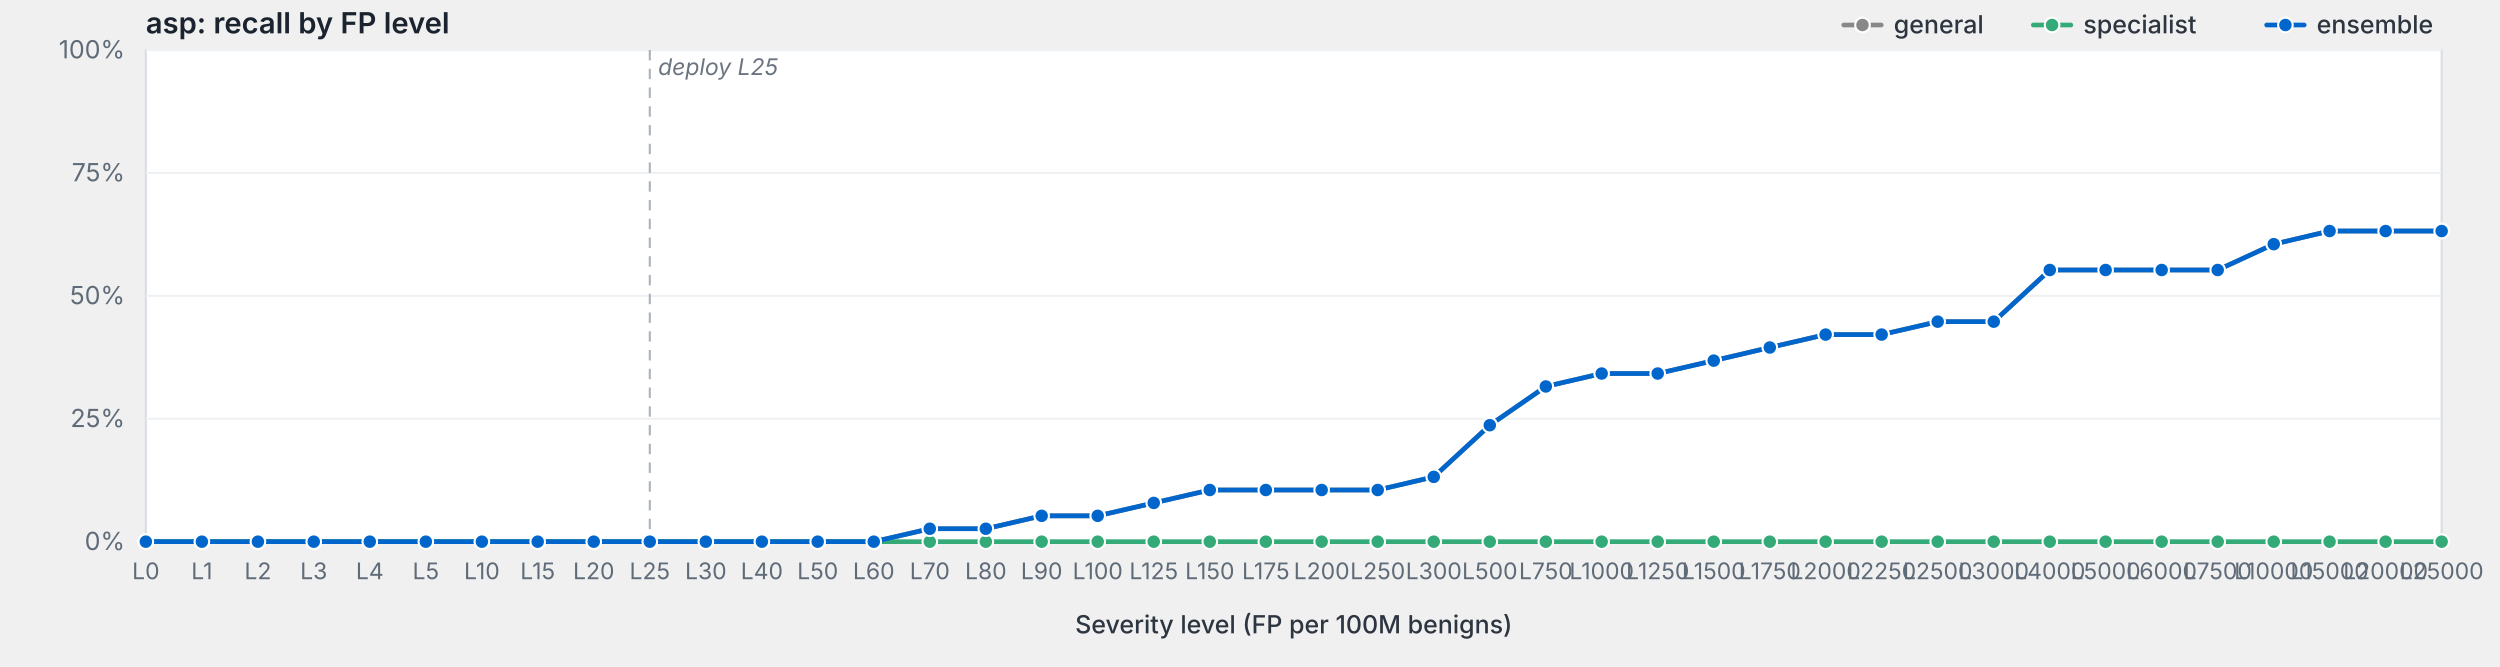
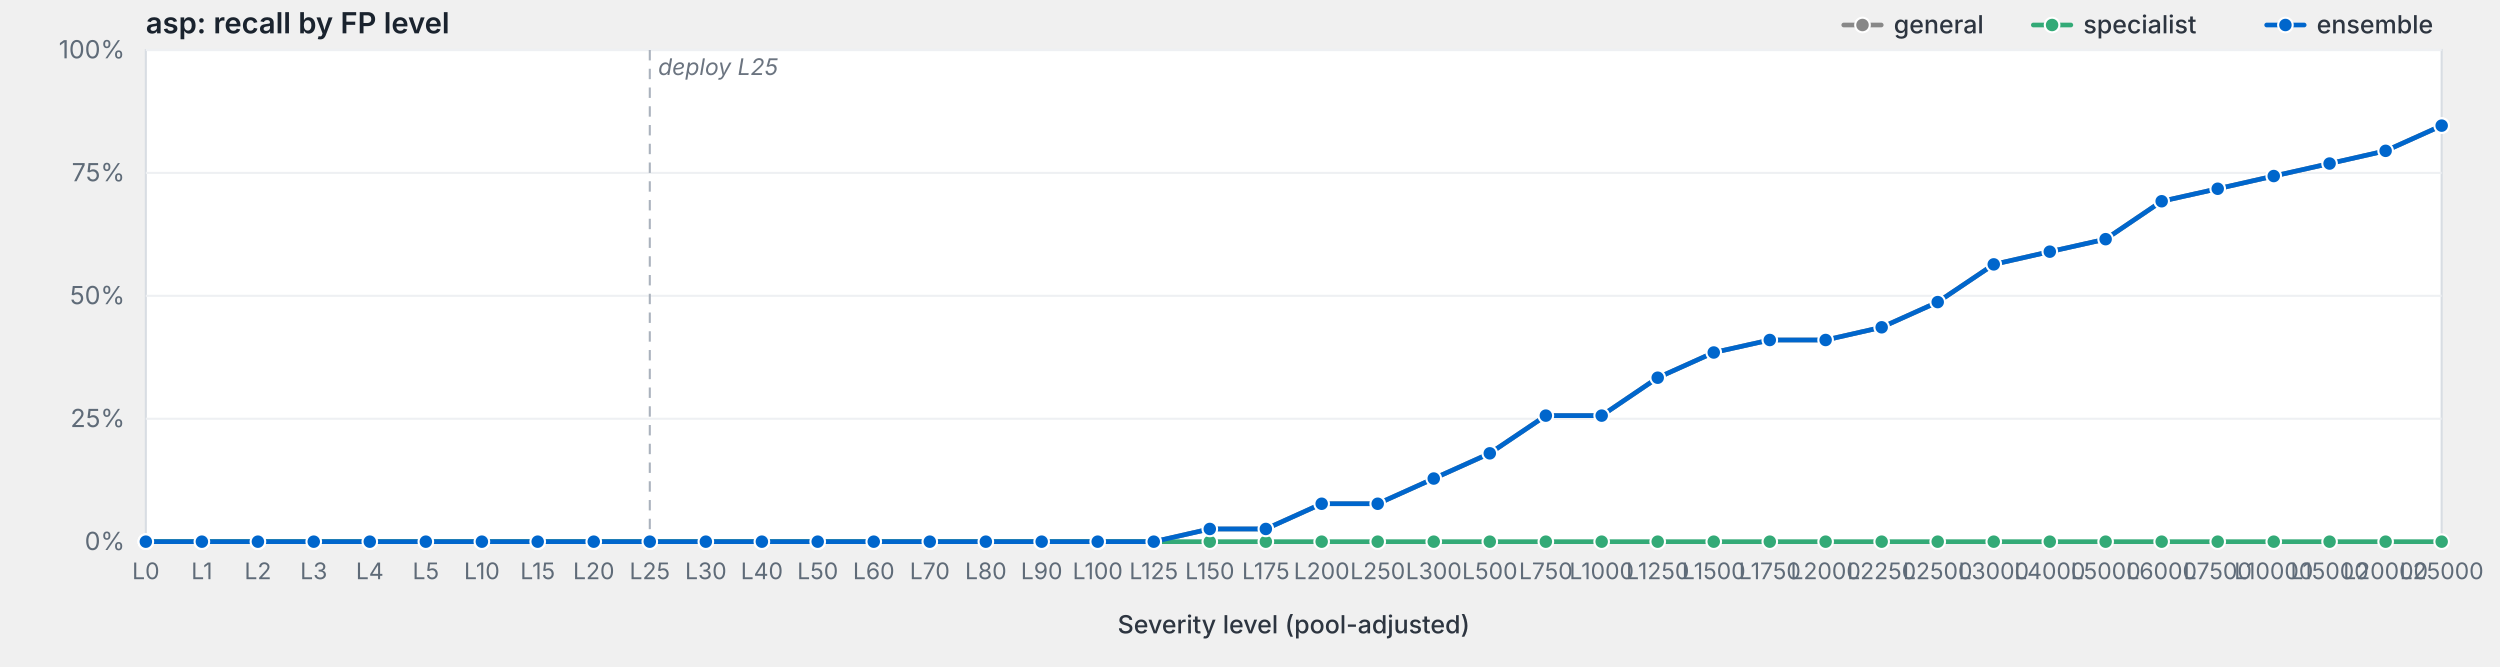
<svg xmlns="http://www.w3.org/2000/svg" viewBox="0 0 1200 320" width="1200" height="320" preserveAspectRatio="xMidYMid meet" role="img" aria-label="asp: recall by FP level">
  <style>svg { background: #fdfdfd; }.frame { fill: #fff; stroke: #d8dde3; stroke-width: 1; }.grid { stroke: #eef0f3; stroke-width: 1; }.tick { stroke: #b8bfc7; stroke-width: 1; }.axis-label { fill: #5f6b78; font-family: -apple-system, BlinkMacSystemFont, "Segoe UI", system-ui, sans-serif; font-size: 12px; }.x-label { fill: #5f6b78; font-family: -apple-system, BlinkMacSystemFont, "Segoe UI", system-ui, sans-serif; font-size: 11px; }.axis-title { fill: #2d3540; font-family: -apple-system, BlinkMacSystemFont, "Segoe UI", system-ui, sans-serif; font-size: 12px; font-weight: 500; }.title { fill: #1a232e; font-family: -apple-system, BlinkMacSystemFont, "Segoe UI", system-ui, sans-serif; font-size: 14px; font-weight: 600; }.deploy-marker { stroke: #aab2bd; stroke-width: 1; stroke-dasharray: 5,4; }.deploy-label { fill: #6b7480; font-family: -apple-system, BlinkMacSystemFont, "Segoe UI", system-ui, sans-serif; font-size: 11px; font-style: italic; }.curve { fill: none; stroke-width: 2.25; stroke-linejoin: round; stroke-linecap: round; }.marker { stroke: #fff; stroke-width: 1; }.legend-text { fill: #2d3540; font-family: -apple-system, BlinkMacSystemFont, "Segoe UI", system-ui, sans-serif; font-size: 12px; font-weight: 500; }</style>
  <text class="title" x="70" y="16">asp: recall by FP level</text>
  <rect class="frame" x="70" y="24" width="1102" height="236" />
  <line class="grid" x1="70" y1="260.0" x2="1172" y2="260.0" />
  <text class="axis-label" x="60" y="264.0" text-anchor="end">0%</text>
  <line class="grid" x1="70" y1="201.0" x2="1172" y2="201.0" />
  <text class="axis-label" x="60" y="205.0" text-anchor="end">25%</text>
  <line class="grid" x1="70" y1="142.0" x2="1172" y2="142.0" />
  <text class="axis-label" x="60" y="146.0" text-anchor="end">50%</text>
  <line class="grid" x1="70" y1="83.0" x2="1172" y2="83.0" />
  <text class="axis-label" x="60" y="87.0" text-anchor="end">75%</text>
  <line class="grid" x1="70" y1="24.0" x2="1172" y2="24.0" />
  <text class="axis-label" x="60" y="28.0" text-anchor="end">100%</text>
  <line class="deploy-marker" x1="311.9" y1="24" x2="311.9" y2="260" />
  <text class="deploy-label" x="315.9" y="36" text-anchor="start">deploy L25</text>
  <line class="tick" x1="70.0" y1="260" x2="70.0" y2="264" />
  <text class="x-label" x="70.0" y="278" text-anchor="middle">L0</text>
  <line class="tick" x1="96.9" y1="260" x2="96.9" y2="264" />
  <text class="x-label" x="96.9" y="278" text-anchor="middle">L1</text>
  <line class="tick" x1="123.8" y1="260" x2="123.8" y2="264" />
  <text class="x-label" x="123.8" y="278" text-anchor="middle">L2</text>
  <line class="tick" x1="150.6" y1="260" x2="150.6" y2="264" />
  <text class="x-label" x="150.6" y="278" text-anchor="middle">L3</text>
  <line class="tick" x1="177.5" y1="260" x2="177.5" y2="264" />
  <text class="x-label" x="177.5" y="278" text-anchor="middle">L4</text>
  <line class="tick" x1="204.4" y1="260" x2="204.4" y2="264" />
  <text class="x-label" x="204.4" y="278" text-anchor="middle">L5</text>
  <line class="tick" x1="231.3" y1="260" x2="231.3" y2="264" />
  <text class="x-label" x="231.3" y="278" text-anchor="middle">L10</text>
  <line class="tick" x1="258.1" y1="260" x2="258.1" y2="264" />
  <text class="x-label" x="258.1" y="278" text-anchor="middle">L15</text>
  <line class="tick" x1="285.0" y1="260" x2="285.0" y2="264" />
  <text class="x-label" x="285.0" y="278" text-anchor="middle">L20</text>
  <line class="tick" x1="311.9" y1="260" x2="311.9" y2="264" />
  <text class="x-label" x="311.9" y="278" text-anchor="middle">L25</text>
  <line class="tick" x1="338.8" y1="260" x2="338.8" y2="264" />
  <text class="x-label" x="338.8" y="278" text-anchor="middle">L30</text>
  <line class="tick" x1="365.7" y1="260" x2="365.7" y2="264" />
  <text class="x-label" x="365.7" y="278" text-anchor="middle">L40</text>
  <line class="tick" x1="392.5" y1="260" x2="392.5" y2="264" />
  <text class="x-label" x="392.5" y="278" text-anchor="middle">L50</text>
  <line class="tick" x1="419.4" y1="260" x2="419.4" y2="264" />
  <text class="x-label" x="419.4" y="278" text-anchor="middle">L60</text>
  <line class="tick" x1="446.3" y1="260" x2="446.3" y2="264" />
  <text class="x-label" x="446.3" y="278" text-anchor="middle">L70</text>
  <line class="tick" x1="473.2" y1="260" x2="473.2" y2="264" />
  <text class="x-label" x="473.2" y="278" text-anchor="middle">L80</text>
  <line class="tick" x1="500.0" y1="260" x2="500.0" y2="264" />
  <text class="x-label" x="500.0" y="278" text-anchor="middle">L90</text>
  <line class="tick" x1="526.9" y1="260" x2="526.9" y2="264" />
  <text class="x-label" x="526.9" y="278" text-anchor="middle">L100</text>
  <line class="tick" x1="553.8" y1="260" x2="553.8" y2="264" />
  <text class="x-label" x="553.8" y="278" text-anchor="middle">L125</text>
  <line class="tick" x1="580.7" y1="260" x2="580.7" y2="264" />
  <text class="x-label" x="580.7" y="278" text-anchor="middle">L150</text>
  <line class="tick" x1="607.6" y1="260" x2="607.6" y2="264" />
  <text class="x-label" x="607.6" y="278" text-anchor="middle">L175</text>
  <line class="tick" x1="634.4" y1="260" x2="634.4" y2="264" />
  <text class="x-label" x="634.4" y="278" text-anchor="middle">L200</text>
  <line class="tick" x1="661.3" y1="260" x2="661.3" y2="264" />
  <text class="x-label" x="661.3" y="278" text-anchor="middle">L250</text>
  <line class="tick" x1="688.2" y1="260" x2="688.2" y2="264" />
  <text class="x-label" x="688.2" y="278" text-anchor="middle">L300</text>
  <line class="tick" x1="715.1" y1="260" x2="715.1" y2="264" />
  <text class="x-label" x="715.1" y="278" text-anchor="middle">L500</text>
  <line class="tick" x1="742.0" y1="260" x2="742.0" y2="264" />
  <text class="x-label" x="742.0" y="278" text-anchor="middle">L750</text>
  <line class="tick" x1="768.8" y1="260" x2="768.8" y2="264" />
  <text class="x-label" x="768.8" y="278" text-anchor="middle">L1000</text>
  <line class="tick" x1="795.7" y1="260" x2="795.7" y2="264" />
  <text class="x-label" x="795.7" y="278" text-anchor="middle">L1250</text>
  <line class="tick" x1="822.6" y1="260" x2="822.6" y2="264" />
  <text class="x-label" x="822.6" y="278" text-anchor="middle">L1500</text>
  <line class="tick" x1="849.5" y1="260" x2="849.5" y2="264" />
  <text class="x-label" x="849.5" y="278" text-anchor="middle">L1750</text>
  <line class="tick" x1="876.3" y1="260" x2="876.3" y2="264" />
  <text class="x-label" x="876.3" y="278" text-anchor="middle">L2000</text>
  <line class="tick" x1="903.2" y1="260" x2="903.2" y2="264" />
  <text class="x-label" x="903.2" y="278" text-anchor="middle">L2250</text>
  <line class="tick" x1="930.1" y1="260" x2="930.1" y2="264" />
  <text class="x-label" x="930.1" y="278" text-anchor="middle">L2500</text>
  <line class="tick" x1="957.0" y1="260" x2="957.0" y2="264" />
  <text class="x-label" x="957.0" y="278" text-anchor="middle">L3000</text>
  <line class="tick" x1="983.9" y1="260" x2="983.9" y2="264" />
  <text class="x-label" x="983.9" y="278" text-anchor="middle">L4000</text>
  <line class="tick" x1="1010.7" y1="260" x2="1010.7" y2="264" />
  <text class="x-label" x="1010.7" y="278" text-anchor="middle">L5000</text>
  <line class="tick" x1="1037.6" y1="260" x2="1037.6" y2="264" />
  <text class="x-label" x="1037.6" y="278" text-anchor="middle">L6000</text>
  <line class="tick" x1="1064.5" y1="260" x2="1064.5" y2="264" />
  <text class="x-label" x="1064.5" y="278" text-anchor="middle">L7500</text>
  <line class="tick" x1="1091.4" y1="260" x2="1091.4" y2="264" />
  <text class="x-label" x="1091.4" y="278" text-anchor="middle">L10000</text>
  <line class="tick" x1="1118.2" y1="260" x2="1118.2" y2="264" />
  <text class="x-label" x="1118.2" y="278" text-anchor="middle">L15000</text>
  <line class="tick" x1="1145.1" y1="260" x2="1145.1" y2="264" />
  <text class="x-label" x="1145.1" y="278" text-anchor="middle">L20000</text>
  <line class="tick" x1="1172.0" y1="260" x2="1172.0" y2="264" />
  <text class="x-label" x="1172.0" y="278" text-anchor="middle">L25000</text>
-   <text class="axis-title" x="621.0" y="304" text-anchor="middle">Severity level (FP per 100M benigns)</text>
-   <path class="curve" d="M70.0,260.0 L96.9,260.0 L123.8,260.0 L150.6,260.0 L177.5,260.0 L204.4,260.0 L231.3,260.0 L258.1,260.0 L285.0,260.0 L311.9,260.0 L338.8,260.0 L365.7,260.0 L392.5,260.0 L419.4,260.0 L446.3,253.8 L473.2,253.8 L500.0,247.6 L526.9,247.6 L553.8,241.4 L580.7,235.2 L607.6,235.2 L634.4,235.2 L661.3,235.2 L688.2,228.9 L715.1,204.1 L742.0,185.5 L768.8,179.3 L795.7,179.3 L822.6,173.1 L849.5,166.8 L876.3,160.6 L903.2,160.6 L930.1,154.4 L957.0,154.4 L983.9,129.6 L1010.7,129.6 L1037.6,129.6 L1064.5,129.6 L1091.4,117.2 L1118.2,110.9 L1145.1,110.9 L1172.0,110.9" stroke="#888" />
+   <text class="axis-title" x="621.0" y="304" text-anchor="middle">Severity level (pool-adjusted)</text>
+   <path class="curve" d="M70.0,260.0 L96.9,260.0 L123.8,260.0 L150.6,260.0 L177.5,260.0 L204.4,260.0 L231.3,260.0 L258.1,260.0 L285.0,260.0 L311.9,260.0 L338.8,260.0 L365.7,260.0 L392.5,260.0 L419.4,260.0 L446.3,260.0 L473.2,260.0 L500.0,260.0 L526.9,260.0 L553.8,260.0 L580.7,253.9 L607.6,253.9 L634.4,241.8 L661.3,241.8 L688.2,229.7 L715.1,217.6 L742.0,199.5 L768.8,199.5 L795.7,181.3 L822.6,169.2 L849.5,163.2 L876.3,163.2 L903.2,157.1 L930.1,145.0 L957.0,126.9 L983.9,120.8 L1010.7,114.8 L1037.6,96.6 L1064.5,90.6 L1091.4,84.5 L1118.2,78.5 L1145.1,72.4 L1172.0,60.3" stroke="#888" />
  <circle class="marker" cx="70.0" cy="260.0" r="3.5" fill="#888" />
  <circle class="marker" cx="96.9" cy="260.0" r="3.5" fill="#888" />
  <circle class="marker" cx="123.8" cy="260.0" r="3.5" fill="#888" />
  <circle class="marker" cx="150.6" cy="260.0" r="3.5" fill="#888" />
  <circle class="marker" cx="177.5" cy="260.0" r="3.5" fill="#888" />
  <circle class="marker" cx="204.4" cy="260.0" r="3.5" fill="#888" />
  <circle class="marker" cx="231.3" cy="260.0" r="3.5" fill="#888" />
  <circle class="marker" cx="258.1" cy="260.0" r="3.5" fill="#888" />
  <circle class="marker" cx="285.0" cy="260.0" r="3.5" fill="#888" />
  <circle class="marker" cx="311.9" cy="260.0" r="3.5" fill="#888" />
  <circle class="marker" cx="338.8" cy="260.0" r="3.5" fill="#888" />
  <circle class="marker" cx="365.7" cy="260.0" r="3.5" fill="#888" />
  <circle class="marker" cx="392.5" cy="260.0" r="3.5" fill="#888" />
  <circle class="marker" cx="419.4" cy="260.0" r="3.5" fill="#888" />
-   <circle class="marker" cx="446.3" cy="253.8" r="3.5" fill="#888" />
-   <circle class="marker" cx="473.2" cy="253.8" r="3.5" fill="#888" />
-   <circle class="marker" cx="500.0" cy="247.6" r="3.5" fill="#888" />
-   <circle class="marker" cx="526.9" cy="247.6" r="3.5" fill="#888" />
-   <circle class="marker" cx="553.8" cy="241.4" r="3.5" fill="#888" />
-   <circle class="marker" cx="580.7" cy="235.2" r="3.5" fill="#888" />
-   <circle class="marker" cx="607.6" cy="235.2" r="3.5" fill="#888" />
-   <circle class="marker" cx="634.4" cy="235.2" r="3.5" fill="#888" />
-   <circle class="marker" cx="661.3" cy="235.2" r="3.5" fill="#888" />
-   <circle class="marker" cx="688.2" cy="228.9" r="3.5" fill="#888" />
-   <circle class="marker" cx="715.1" cy="204.1" r="3.5" fill="#888" />
-   <circle class="marker" cx="742.0" cy="185.5" r="3.5" fill="#888" />
-   <circle class="marker" cx="768.8" cy="179.3" r="3.5" fill="#888" />
-   <circle class="marker" cx="795.7" cy="179.3" r="3.5" fill="#888" />
-   <circle class="marker" cx="822.6" cy="173.1" r="3.5" fill="#888" />
-   <circle class="marker" cx="849.5" cy="166.8" r="3.5" fill="#888" />
-   <circle class="marker" cx="876.3" cy="160.6" r="3.5" fill="#888" />
-   <circle class="marker" cx="903.2" cy="160.6" r="3.5" fill="#888" />
-   <circle class="marker" cx="930.1" cy="154.4" r="3.5" fill="#888" />
-   <circle class="marker" cx="957.0" cy="154.4" r="3.5" fill="#888" />
-   <circle class="marker" cx="983.9" cy="129.6" r="3.5" fill="#888" />
-   <circle class="marker" cx="1010.7" cy="129.6" r="3.5" fill="#888" />
-   <circle class="marker" cx="1037.6" cy="129.6" r="3.5" fill="#888" />
-   <circle class="marker" cx="1064.5" cy="129.6" r="3.5" fill="#888" />
-   <circle class="marker" cx="1091.4" cy="117.2" r="3.5" fill="#888" />
-   <circle class="marker" cx="1118.2" cy="110.9" r="3.5" fill="#888" />
-   <circle class="marker" cx="1145.1" cy="110.9" r="3.5" fill="#888" />
-   <circle class="marker" cx="1172.0" cy="110.9" r="3.5" fill="#888" />
+   <circle class="marker" cx="446.3" cy="260.0" r="3.5" fill="#888" />
+   <circle class="marker" cx="473.2" cy="260.0" r="3.5" fill="#888" />
+   <circle class="marker" cx="500.0" cy="260.0" r="3.5" fill="#888" />
+   <circle class="marker" cx="526.9" cy="260.0" r="3.5" fill="#888" />
+   <circle class="marker" cx="553.8" cy="260.0" r="3.5" fill="#888" />
+   <circle class="marker" cx="580.7" cy="253.9" r="3.5" fill="#888" />
+   <circle class="marker" cx="607.6" cy="253.9" r="3.5" fill="#888" />
+   <circle class="marker" cx="634.4" cy="241.8" r="3.5" fill="#888" />
+   <circle class="marker" cx="661.3" cy="241.8" r="3.5" fill="#888" />
+   <circle class="marker" cx="688.2" cy="229.7" r="3.5" fill="#888" />
+   <circle class="marker" cx="715.1" cy="217.6" r="3.5" fill="#888" />
+   <circle class="marker" cx="742.0" cy="199.5" r="3.5" fill="#888" />
+   <circle class="marker" cx="768.8" cy="199.5" r="3.5" fill="#888" />
+   <circle class="marker" cx="795.7" cy="181.3" r="3.5" fill="#888" />
+   <circle class="marker" cx="822.6" cy="169.2" r="3.5" fill="#888" />
+   <circle class="marker" cx="849.5" cy="163.2" r="3.5" fill="#888" />
+   <circle class="marker" cx="876.3" cy="163.2" r="3.5" fill="#888" />
+   <circle class="marker" cx="903.2" cy="157.1" r="3.5" fill="#888" />
+   <circle class="marker" cx="930.1" cy="145.0" r="3.5" fill="#888" />
+   <circle class="marker" cx="957.0" cy="126.9" r="3.5" fill="#888" />
+   <circle class="marker" cx="983.9" cy="120.8" r="3.5" fill="#888" />
+   <circle class="marker" cx="1010.7" cy="114.8" r="3.5" fill="#888" />
+   <circle class="marker" cx="1037.6" cy="96.6" r="3.5" fill="#888" />
+   <circle class="marker" cx="1064.5" cy="90.6" r="3.5" fill="#888" />
+   <circle class="marker" cx="1091.4" cy="84.5" r="3.5" fill="#888" />
+   <circle class="marker" cx="1118.2" cy="78.5" r="3.5" fill="#888" />
+   <circle class="marker" cx="1145.1" cy="72.4" r="3.5" fill="#888" />
+   <circle class="marker" cx="1172.0" cy="60.3" r="3.5" fill="#888" />
  <path class="curve" d="M70.0,260.0 L96.9,260.0 L123.8,260.0 L150.6,260.0 L177.5,260.0 L204.4,260.0 L231.3,260.0 L258.1,260.0 L285.0,260.0 L311.9,260.0 L338.8,260.0 L365.7,260.0 L392.5,260.0 L419.4,260.0 L446.3,260.0 L473.2,260.0 L500.0,260.0 L526.9,260.0 L553.8,260.0 L580.7,260.0 L607.6,260.0 L634.4,260.0 L661.3,260.0 L688.2,260.0 L715.1,260.0 L742.0,260.0 L768.8,260.0 L795.7,260.0 L822.6,260.0 L849.5,260.0 L876.3,260.0 L903.2,260.0 L930.1,260.0 L957.0,260.0 L983.9,260.0 L1010.7,260.0 L1037.6,260.0 L1064.5,260.0 L1091.4,260.0 L1118.2,260.0 L1145.1,260.0 L1172.0,260.0" stroke="#3a7" />
  <circle class="marker" cx="70.0" cy="260.0" r="3.5" fill="#3a7" />
  <circle class="marker" cx="96.9" cy="260.0" r="3.5" fill="#3a7" />
  <circle class="marker" cx="123.8" cy="260.0" r="3.5" fill="#3a7" />
  <circle class="marker" cx="150.6" cy="260.0" r="3.5" fill="#3a7" />
  <circle class="marker" cx="177.5" cy="260.0" r="3.5" fill="#3a7" />
  <circle class="marker" cx="204.4" cy="260.0" r="3.5" fill="#3a7" />
  <circle class="marker" cx="231.3" cy="260.0" r="3.5" fill="#3a7" />
  <circle class="marker" cx="258.1" cy="260.0" r="3.5" fill="#3a7" />
  <circle class="marker" cx="285.0" cy="260.0" r="3.5" fill="#3a7" />
  <circle class="marker" cx="311.9" cy="260.0" r="3.5" fill="#3a7" />
  <circle class="marker" cx="338.8" cy="260.0" r="3.5" fill="#3a7" />
  <circle class="marker" cx="365.7" cy="260.0" r="3.5" fill="#3a7" />
  <circle class="marker" cx="392.5" cy="260.0" r="3.5" fill="#3a7" />
  <circle class="marker" cx="419.4" cy="260.0" r="3.5" fill="#3a7" />
  <circle class="marker" cx="446.3" cy="260.0" r="3.5" fill="#3a7" />
  <circle class="marker" cx="473.2" cy="260.0" r="3.5" fill="#3a7" />
  <circle class="marker" cx="500.0" cy="260.0" r="3.5" fill="#3a7" />
  <circle class="marker" cx="526.9" cy="260.0" r="3.5" fill="#3a7" />
  <circle class="marker" cx="553.8" cy="260.0" r="3.5" fill="#3a7" />
  <circle class="marker" cx="580.7" cy="260.0" r="3.5" fill="#3a7" />
  <circle class="marker" cx="607.6" cy="260.0" r="3.5" fill="#3a7" />
  <circle class="marker" cx="634.4" cy="260.0" r="3.5" fill="#3a7" />
  <circle class="marker" cx="661.3" cy="260.0" r="3.5" fill="#3a7" />
  <circle class="marker" cx="688.2" cy="260.0" r="3.5" fill="#3a7" />
  <circle class="marker" cx="715.1" cy="260.0" r="3.5" fill="#3a7" />
  <circle class="marker" cx="742.0" cy="260.0" r="3.5" fill="#3a7" />
  <circle class="marker" cx="768.8" cy="260.0" r="3.5" fill="#3a7" />
  <circle class="marker" cx="795.7" cy="260.0" r="3.5" fill="#3a7" />
  <circle class="marker" cx="822.6" cy="260.0" r="3.5" fill="#3a7" />
  <circle class="marker" cx="849.5" cy="260.0" r="3.5" fill="#3a7" />
  <circle class="marker" cx="876.3" cy="260.0" r="3.5" fill="#3a7" />
  <circle class="marker" cx="903.2" cy="260.0" r="3.5" fill="#3a7" />
  <circle class="marker" cx="930.1" cy="260.0" r="3.5" fill="#3a7" />
  <circle class="marker" cx="957.0" cy="260.0" r="3.5" fill="#3a7" />
  <circle class="marker" cx="983.9" cy="260.0" r="3.5" fill="#3a7" />
  <circle class="marker" cx="1010.7" cy="260.0" r="3.5" fill="#3a7" />
  <circle class="marker" cx="1037.6" cy="260.0" r="3.5" fill="#3a7" />
  <circle class="marker" cx="1064.5" cy="260.0" r="3.5" fill="#3a7" />
  <circle class="marker" cx="1091.4" cy="260.0" r="3.5" fill="#3a7" />
  <circle class="marker" cx="1118.2" cy="260.0" r="3.5" fill="#3a7" />
  <circle class="marker" cx="1145.1" cy="260.0" r="3.5" fill="#3a7" />
  <circle class="marker" cx="1172.0" cy="260.0" r="3.5" fill="#3a7" />
-   <path class="curve" d="M70.0,260.0 L96.9,260.0 L123.8,260.0 L150.6,260.0 L177.5,260.0 L204.4,260.0 L231.3,260.0 L258.1,260.0 L285.0,260.0 L311.9,260.0 L338.8,260.0 L365.7,260.0 L392.5,260.0 L419.4,260.0 L446.3,253.8 L473.2,253.8 L500.0,247.6 L526.9,247.6 L553.8,241.4 L580.7,235.2 L607.6,235.2 L634.4,235.2 L661.3,235.2 L688.2,228.9 L715.1,204.1 L742.0,185.5 L768.8,179.3 L795.7,179.3 L822.6,173.1 L849.5,166.8 L876.3,160.6 L903.2,160.6 L930.1,154.4 L957.0,154.4 L983.9,129.6 L1010.7,129.6 L1037.6,129.6 L1064.5,129.6 L1091.4,117.2 L1118.2,110.9 L1145.1,110.9 L1172.0,110.9" stroke="#06c" />
+   <path class="curve" d="M70.0,260.0 L96.9,260.0 L123.8,260.0 L150.6,260.0 L177.5,260.0 L204.4,260.0 L231.3,260.0 L258.1,260.0 L285.0,260.0 L311.9,260.0 L338.8,260.0 L365.7,260.0 L392.5,260.0 L419.4,260.0 L446.3,260.0 L473.2,260.0 L500.0,260.0 L526.9,260.0 L553.8,260.0 L580.7,253.9 L607.6,253.9 L634.4,241.8 L661.3,241.8 L688.2,229.7 L715.1,217.6 L742.0,199.5 L768.8,199.5 L795.7,181.3 L822.6,169.2 L849.5,163.2 L876.3,163.2 L903.2,157.1 L930.1,145.0 L957.0,126.9 L983.9,120.8 L1010.7,114.8 L1037.6,96.6 L1064.5,90.6 L1091.4,84.5 L1118.2,78.5 L1145.1,72.4 L1172.0,60.3" stroke="#06c" />
  <circle class="marker" cx="70.0" cy="260.0" r="3.5" fill="#06c" />
  <circle class="marker" cx="96.9" cy="260.0" r="3.5" fill="#06c" />
  <circle class="marker" cx="123.8" cy="260.0" r="3.5" fill="#06c" />
  <circle class="marker" cx="150.6" cy="260.0" r="3.5" fill="#06c" />
  <circle class="marker" cx="177.5" cy="260.0" r="3.5" fill="#06c" />
  <circle class="marker" cx="204.4" cy="260.0" r="3.5" fill="#06c" />
  <circle class="marker" cx="231.3" cy="260.0" r="3.5" fill="#06c" />
  <circle class="marker" cx="258.1" cy="260.0" r="3.5" fill="#06c" />
  <circle class="marker" cx="285.0" cy="260.0" r="3.5" fill="#06c" />
  <circle class="marker" cx="311.9" cy="260.0" r="3.5" fill="#06c" />
  <circle class="marker" cx="338.8" cy="260.0" r="3.5" fill="#06c" />
  <circle class="marker" cx="365.7" cy="260.0" r="3.5" fill="#06c" />
  <circle class="marker" cx="392.5" cy="260.0" r="3.5" fill="#06c" />
  <circle class="marker" cx="419.4" cy="260.0" r="3.5" fill="#06c" />
-   <circle class="marker" cx="446.3" cy="253.8" r="3.5" fill="#06c" />
-   <circle class="marker" cx="473.2" cy="253.8" r="3.5" fill="#06c" />
-   <circle class="marker" cx="500.0" cy="247.6" r="3.5" fill="#06c" />
-   <circle class="marker" cx="526.9" cy="247.6" r="3.5" fill="#06c" />
-   <circle class="marker" cx="553.8" cy="241.4" r="3.5" fill="#06c" />
-   <circle class="marker" cx="580.7" cy="235.2" r="3.5" fill="#06c" />
-   <circle class="marker" cx="607.6" cy="235.2" r="3.5" fill="#06c" />
-   <circle class="marker" cx="634.4" cy="235.2" r="3.5" fill="#06c" />
-   <circle class="marker" cx="661.3" cy="235.2" r="3.5" fill="#06c" />
-   <circle class="marker" cx="688.2" cy="228.9" r="3.5" fill="#06c" />
-   <circle class="marker" cx="715.1" cy="204.1" r="3.5" fill="#06c" />
-   <circle class="marker" cx="742.0" cy="185.5" r="3.5" fill="#06c" />
-   <circle class="marker" cx="768.8" cy="179.3" r="3.5" fill="#06c" />
-   <circle class="marker" cx="795.7" cy="179.3" r="3.5" fill="#06c" />
-   <circle class="marker" cx="822.6" cy="173.1" r="3.5" fill="#06c" />
-   <circle class="marker" cx="849.5" cy="166.8" r="3.5" fill="#06c" />
-   <circle class="marker" cx="876.3" cy="160.6" r="3.5" fill="#06c" />
-   <circle class="marker" cx="903.2" cy="160.6" r="3.5" fill="#06c" />
-   <circle class="marker" cx="930.1" cy="154.4" r="3.5" fill="#06c" />
-   <circle class="marker" cx="957.0" cy="154.4" r="3.5" fill="#06c" />
-   <circle class="marker" cx="983.9" cy="129.6" r="3.5" fill="#06c" />
-   <circle class="marker" cx="1010.7" cy="129.6" r="3.5" fill="#06c" />
-   <circle class="marker" cx="1037.6" cy="129.6" r="3.5" fill="#06c" />
-   <circle class="marker" cx="1064.5" cy="129.6" r="3.5" fill="#06c" />
-   <circle class="marker" cx="1091.4" cy="117.2" r="3.5" fill="#06c" />
-   <circle class="marker" cx="1118.2" cy="110.9" r="3.5" fill="#06c" />
-   <circle class="marker" cx="1145.1" cy="110.9" r="3.5" fill="#06c" />
-   <circle class="marker" cx="1172.0" cy="110.9" r="3.5" fill="#06c" />
+   <circle class="marker" cx="446.3" cy="260.0" r="3.5" fill="#06c" />
+   <circle class="marker" cx="473.2" cy="260.0" r="3.5" fill="#06c" />
+   <circle class="marker" cx="500.0" cy="260.0" r="3.5" fill="#06c" />
+   <circle class="marker" cx="526.9" cy="260.0" r="3.5" fill="#06c" />
+   <circle class="marker" cx="553.8" cy="260.0" r="3.5" fill="#06c" />
+   <circle class="marker" cx="580.7" cy="253.9" r="3.5" fill="#06c" />
+   <circle class="marker" cx="607.6" cy="253.9" r="3.5" fill="#06c" />
+   <circle class="marker" cx="634.4" cy="241.8" r="3.5" fill="#06c" />
+   <circle class="marker" cx="661.3" cy="241.8" r="3.5" fill="#06c" />
+   <circle class="marker" cx="688.2" cy="229.7" r="3.5" fill="#06c" />
+   <circle class="marker" cx="715.1" cy="217.6" r="3.5" fill="#06c" />
+   <circle class="marker" cx="742.0" cy="199.5" r="3.5" fill="#06c" />
+   <circle class="marker" cx="768.8" cy="199.5" r="3.5" fill="#06c" />
+   <circle class="marker" cx="795.7" cy="181.3" r="3.5" fill="#06c" />
+   <circle class="marker" cx="822.6" cy="169.2" r="3.5" fill="#06c" />
+   <circle class="marker" cx="849.5" cy="163.2" r="3.5" fill="#06c" />
+   <circle class="marker" cx="876.3" cy="163.2" r="3.5" fill="#06c" />
+   <circle class="marker" cx="903.2" cy="157.1" r="3.5" fill="#06c" />
+   <circle class="marker" cx="930.1" cy="145.0" r="3.5" fill="#06c" />
+   <circle class="marker" cx="957.0" cy="126.9" r="3.5" fill="#06c" />
+   <circle class="marker" cx="983.9" cy="120.8" r="3.5" fill="#06c" />
+   <circle class="marker" cx="1010.7" cy="114.8" r="3.5" fill="#06c" />
+   <circle class="marker" cx="1037.6" cy="96.6" r="3.5" fill="#06c" />
+   <circle class="marker" cx="1064.5" cy="90.6" r="3.5" fill="#06c" />
+   <circle class="marker" cx="1091.4" cy="84.5" r="3.5" fill="#06c" />
+   <circle class="marker" cx="1118.2" cy="78.5" r="3.5" fill="#06c" />
+   <circle class="marker" cx="1145.1" cy="72.4" r="3.5" fill="#06c" />
+   <circle class="marker" cx="1172.0" cy="60.3" r="3.5" fill="#06c" />
  <line x1="1088.0" y1="12.0" x2="1106.0" y2="12.0" stroke="#06c" stroke-width="2.25" stroke-linecap="round" />
  <circle cx="1097.0" cy="12.0" r="3.5" fill="#06c" stroke="#fff" stroke-width="1" />
  <text class="legend-text" x="1112.0" y="16.0">ensemble</text>
  <line x1="976.0" y1="12.0" x2="994.0" y2="12.0" stroke="#3a7" stroke-width="2.25" stroke-linecap="round" />
  <circle cx="985.0" cy="12.0" r="3.5" fill="#3a7" stroke="#fff" stroke-width="1" />
  <text class="legend-text" x="1000.0" y="16.0">specialist</text>
  <line x1="885.0" y1="12.0" x2="903.0" y2="12.0" stroke="#888" stroke-width="2.25" stroke-linecap="round" />
  <circle cx="894.0" cy="12.0" r="3.5" fill="#888" stroke="#fff" stroke-width="1" />
  <text class="legend-text" x="909.0" y="16.0">general</text>
</svg>
